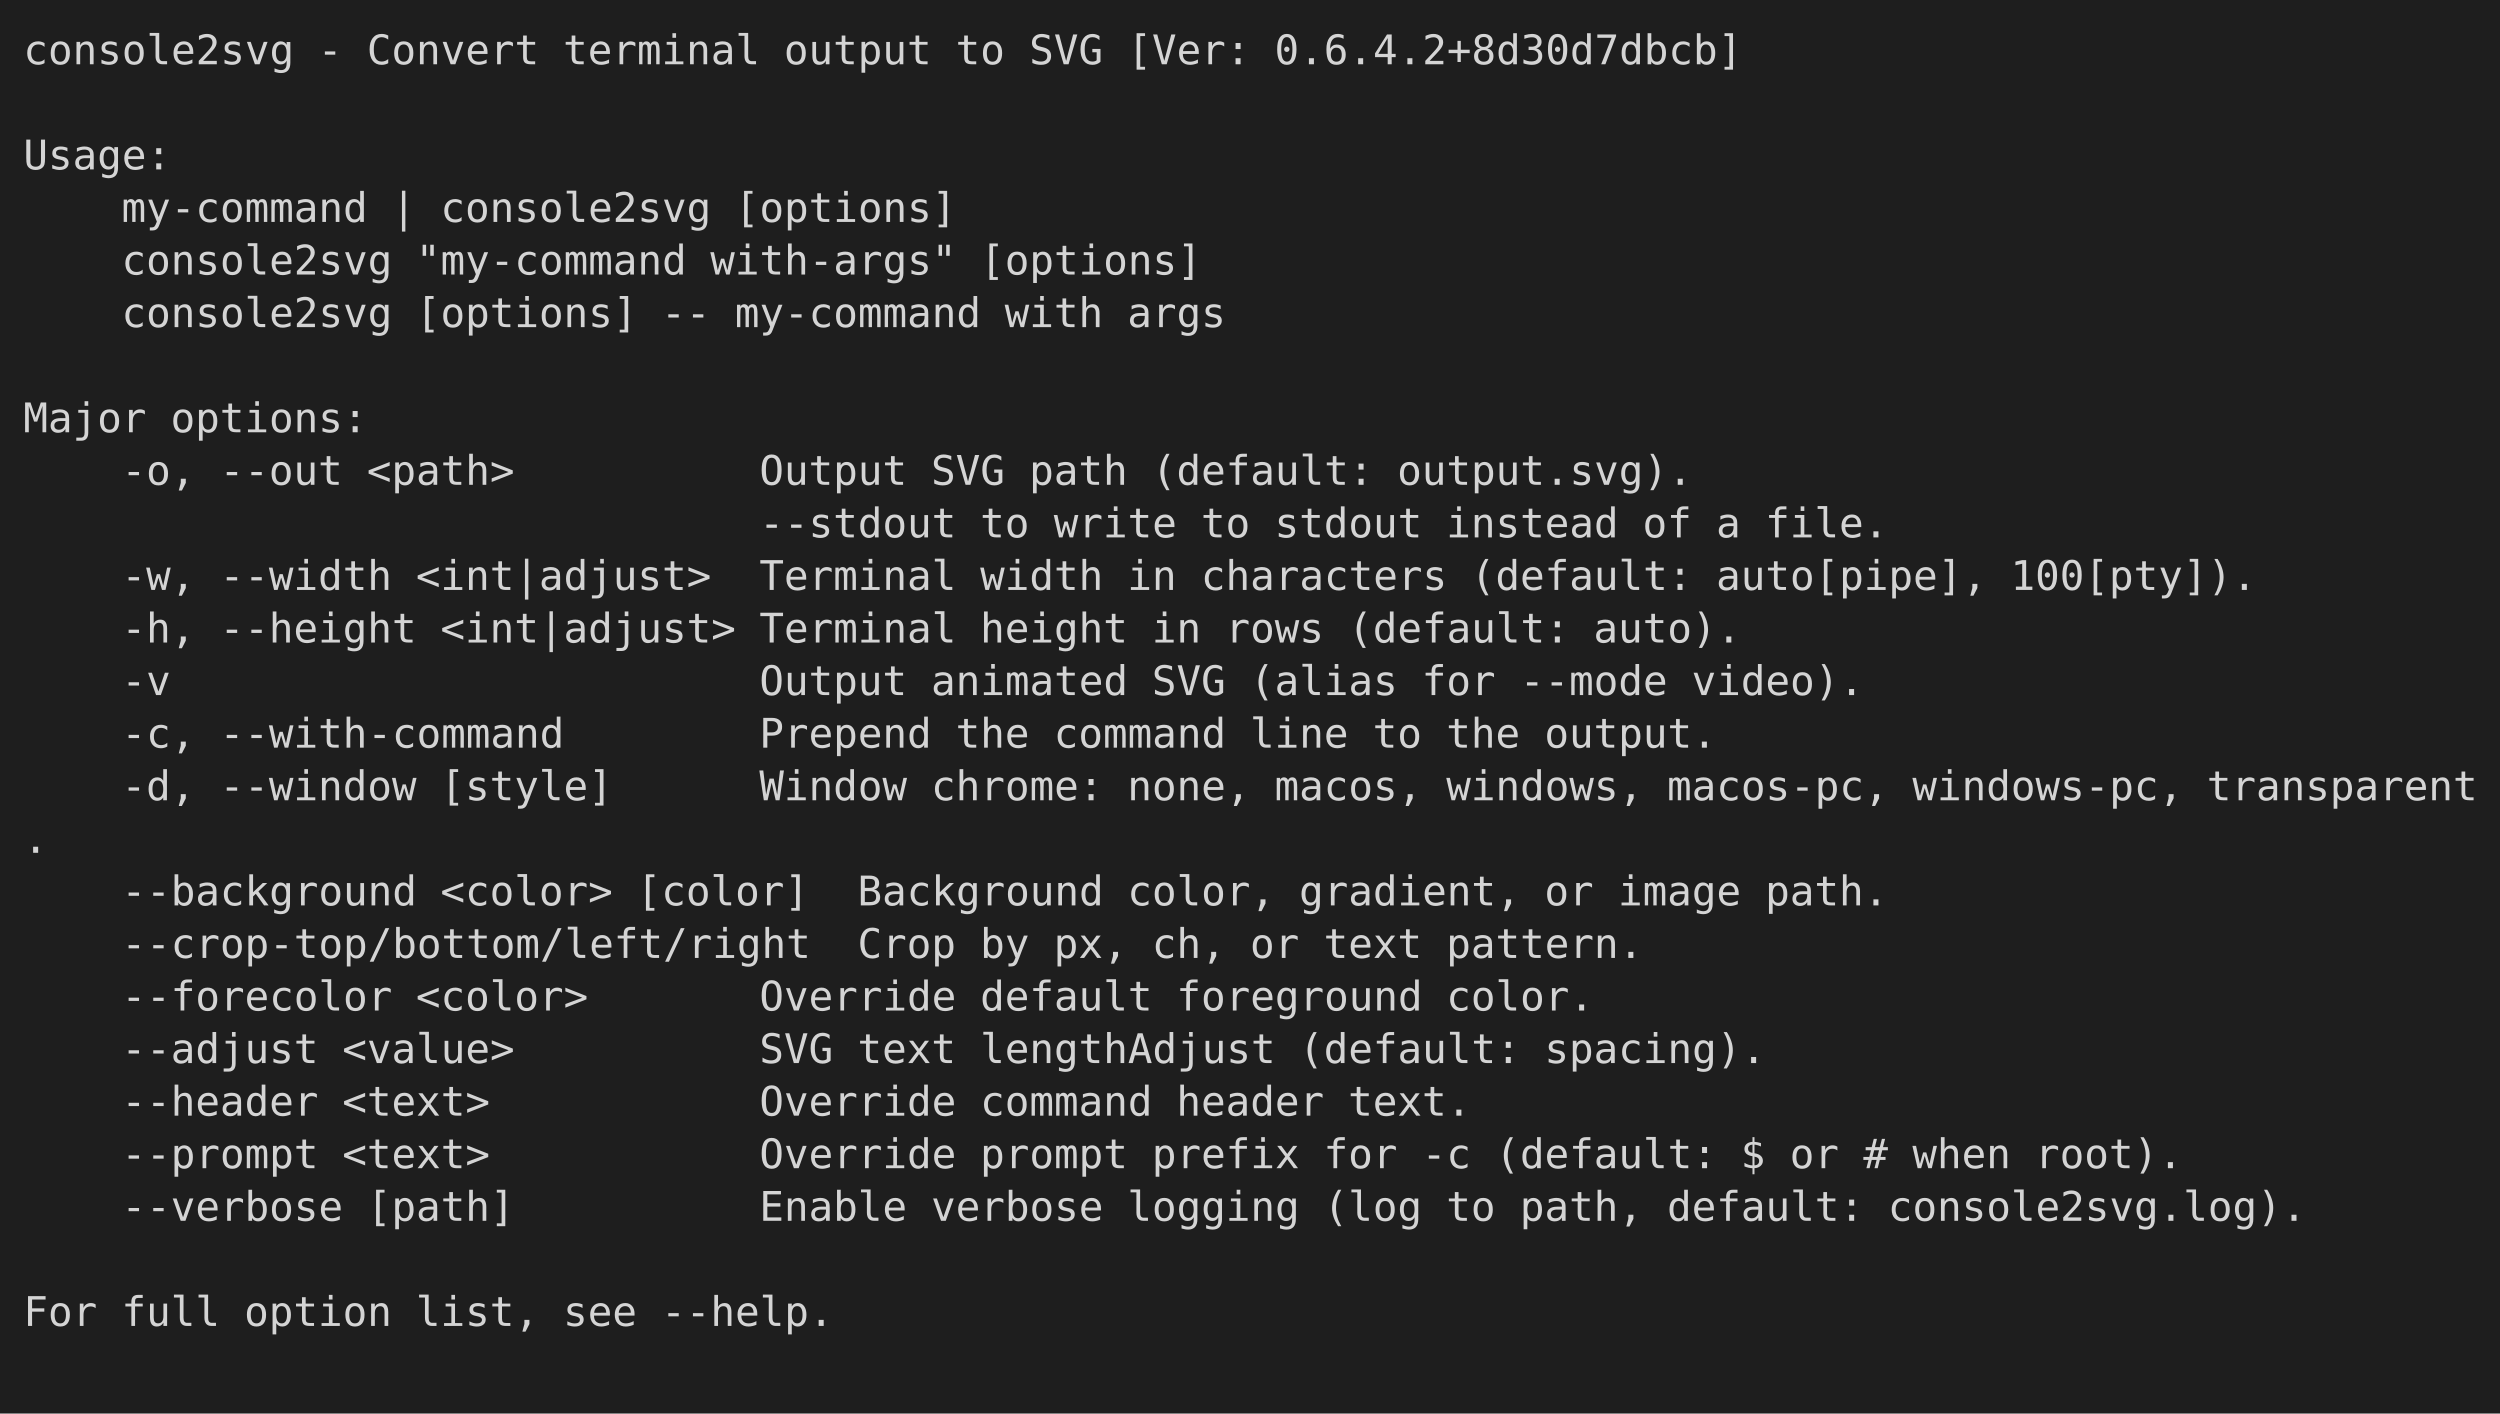
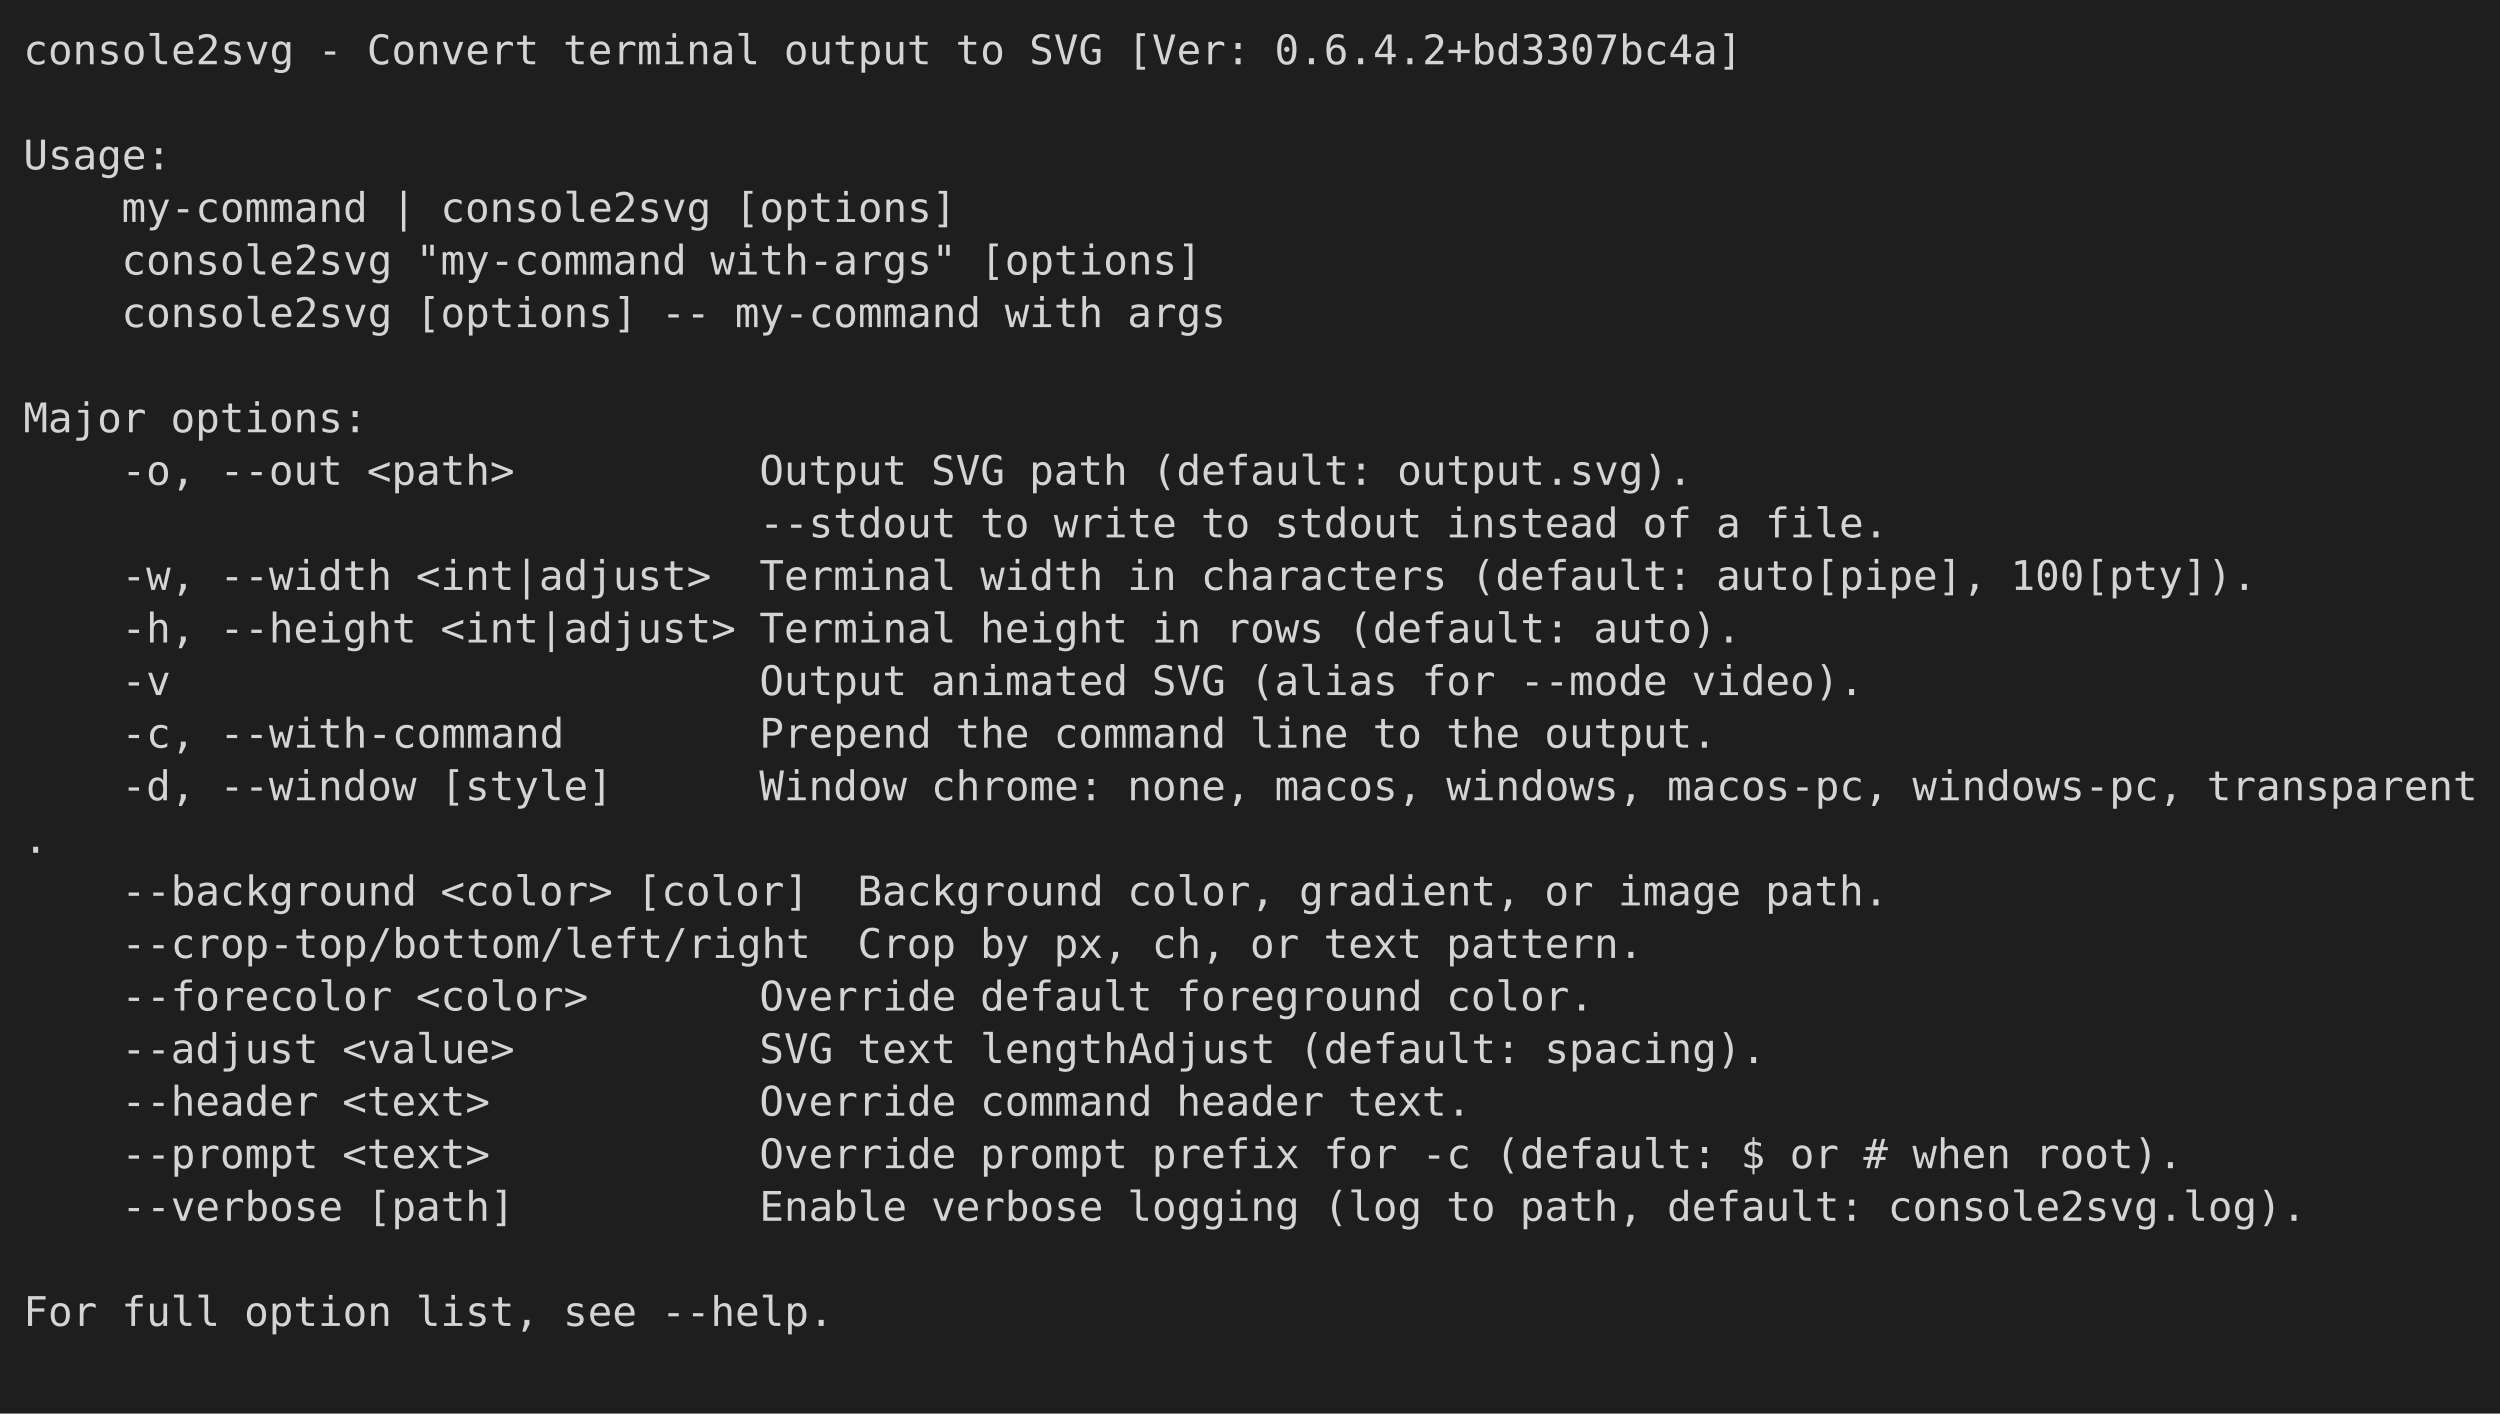
<svg xmlns="http://www.w3.org/2000/svg" viewBox="0 0 856 484" role="img" aria-label="console2svg output">
  <style>
.crt {
  font-family: ui-monospace,"Cascadia Mono","Segoe UI Mono","SFMono-Regular",Menlo,monospace;
  font-size: 14px;
}
text {
  dominant-baseline: alphabetic;
}
.bg {
  shape-rendering: crispEdges;
}
</style>
  <rect x="0" y="0" width="856" height="484" fill="#1e1e1e" />
  <g transform="translate(8 8)">
    <rect width="840" height="468" fill="#1e1e1e" />
    <text class="crt" x="0" y="14" fill="#d4d4d4" textLength="92.4" lengthAdjust="spacing">console2svg</text>
    <text class="crt" x="100.8" y="14" fill="#d4d4d4" textLength="8.4" lengthAdjust="spacing">-</text>
    <text class="crt" x="117.6" y="14" fill="#d4d4d4" textLength="58.8" lengthAdjust="spacing">Convert</text>
    <text class="crt" x="184.8" y="14" fill="#d4d4d4" textLength="67.2" lengthAdjust="spacing">terminal</text>
    <text class="crt" x="260.4" y="14" fill="#d4d4d4" textLength="50.4" lengthAdjust="spacing">output</text>
    <text class="crt" x="319.2" y="14" fill="#d4d4d4" textLength="16.8" lengthAdjust="spacing">to</text>
    <text class="crt" x="344.4" y="14" fill="#d4d4d4" textLength="25.2" lengthAdjust="spacing">SVG</text>
    <text class="crt" x="378" y="14" fill="#d4d4d4" textLength="42" lengthAdjust="spacing">[Ver:</text>
-     <text class="crt" x="428.4" y="14" fill="#d4d4d4" textLength="159.6" lengthAdjust="spacing">0.6.4.2+8d30d7dbcb]</text>
+     <text class="crt" x="428.4" y="14" fill="#d4d4d4" textLength="159.6" lengthAdjust="spacing">0.6.4.2+bd3307bc4a]</text>
    <text class="crt" x="0" y="50" fill="#d4d4d4" textLength="50.4" lengthAdjust="spacing">Usage:</text>
    <text class="crt" x="33.6" y="68" fill="#d4d4d4" textLength="84" lengthAdjust="spacing">my-command</text>
    <text class="crt" x="126" y="68" fill="#d4d4d4" textLength="8.4" lengthAdjust="spacing">|</text>
    <text class="crt" x="142.8" y="68" fill="#d4d4d4" textLength="92.4" lengthAdjust="spacing">console2svg</text>
    <text class="crt" x="243.6" y="68" fill="#d4d4d4" textLength="75.6" lengthAdjust="spacing">[options]</text>
    <text class="crt" x="33.6" y="86" fill="#d4d4d4" textLength="92.4" lengthAdjust="spacing">console2svg</text>
    <text class="crt" x="134.4" y="86" fill="#d4d4d4" textLength="92.4" lengthAdjust="spacing">"my-command</text>
    <text class="crt" x="235.2" y="86" fill="#d4d4d4" textLength="84" lengthAdjust="spacing">with-args"</text>
    <text class="crt" x="327.6" y="86" fill="#d4d4d4" textLength="75.6" lengthAdjust="spacing">[options]</text>
    <text class="crt" x="33.6" y="104" fill="#d4d4d4" textLength="92.4" lengthAdjust="spacing">console2svg</text>
    <text class="crt" x="134.4" y="104" fill="#d4d4d4" textLength="75.6" lengthAdjust="spacing">[options]</text>
    <text class="crt" x="218.4" y="104" fill="#d4d4d4" textLength="16.8" lengthAdjust="spacing">--</text>
    <text class="crt" x="243.6" y="104" fill="#d4d4d4" textLength="84" lengthAdjust="spacing">my-command</text>
    <text class="crt" x="336" y="104" fill="#d4d4d4" textLength="33.6" lengthAdjust="spacing">with</text>
    <text class="crt" x="378" y="104" fill="#d4d4d4" textLength="33.6" lengthAdjust="spacing">args</text>
    <text class="crt" x="0" y="140" fill="#d4d4d4" textLength="42" lengthAdjust="spacing">Major</text>
    <text class="crt" x="50.4" y="140" fill="#d4d4d4" textLength="67.2" lengthAdjust="spacing">options:</text>
    <text class="crt" x="33.6" y="158" fill="#d4d4d4" textLength="25.2" lengthAdjust="spacing">-o,</text>
    <text class="crt" x="67.2" y="158" fill="#d4d4d4" textLength="42" lengthAdjust="spacing">--out</text>
    <text class="crt" x="117.6" y="158" fill="#d4d4d4" textLength="50.4" lengthAdjust="spacing">&lt;path&gt;</text>
    <text class="crt" x="252" y="158" fill="#d4d4d4" textLength="50.4" lengthAdjust="spacing">Output</text>
    <text class="crt" x="310.8" y="158" fill="#d4d4d4" textLength="25.2" lengthAdjust="spacing">SVG</text>
    <text class="crt" x="344.4" y="158" fill="#d4d4d4" textLength="33.6" lengthAdjust="spacing">path</text>
    <text class="crt" x="386.4" y="158" fill="#d4d4d4" textLength="75.6" lengthAdjust="spacing">(default:</text>
    <text class="crt" x="470.4" y="158" fill="#d4d4d4" textLength="100.8" lengthAdjust="spacing">output.svg).</text>
    <text class="crt" x="252" y="176" fill="#d4d4d4" textLength="67.2" lengthAdjust="spacing">--stdout</text>
    <text class="crt" x="327.6" y="176" fill="#d4d4d4" textLength="16.8" lengthAdjust="spacing">to</text>
    <text class="crt" x="352.8" y="176" fill="#d4d4d4" textLength="42" lengthAdjust="spacing">write</text>
    <text class="crt" x="403.2" y="176" fill="#d4d4d4" textLength="16.8" lengthAdjust="spacing">to</text>
    <text class="crt" x="428.4" y="176" fill="#d4d4d4" textLength="50.4" lengthAdjust="spacing">stdout</text>
    <text class="crt" x="487.2" y="176" fill="#d4d4d4" textLength="58.8" lengthAdjust="spacing">instead</text>
    <text class="crt" x="554.4" y="176" fill="#d4d4d4" textLength="16.8" lengthAdjust="spacing">of</text>
    <text class="crt" x="579.6" y="176" fill="#d4d4d4" textLength="8.4" lengthAdjust="spacing">a</text>
    <text class="crt" x="596.4" y="176" fill="#d4d4d4" textLength="42" lengthAdjust="spacing">file.</text>
    <text class="crt" x="33.6" y="194" fill="#d4d4d4" textLength="25.2" lengthAdjust="spacing">-w,</text>
    <text class="crt" x="67.2" y="194" fill="#d4d4d4" textLength="58.8" lengthAdjust="spacing">--width</text>
    <text class="crt" x="134.4" y="194" fill="#d4d4d4" textLength="100.8" lengthAdjust="spacing">&lt;int|adjust&gt;</text>
    <text class="crt" x="252" y="194" fill="#d4d4d4" textLength="67.2" lengthAdjust="spacing">Terminal</text>
    <text class="crt" x="327.6" y="194" fill="#d4d4d4" textLength="42" lengthAdjust="spacing">width</text>
    <text class="crt" x="378" y="194" fill="#d4d4d4" textLength="16.8" lengthAdjust="spacing">in</text>
    <text class="crt" x="403.2" y="194" fill="#d4d4d4" textLength="84" lengthAdjust="spacing">characters</text>
    <text class="crt" x="495.6" y="194" fill="#d4d4d4" textLength="75.6" lengthAdjust="spacing">(default:</text>
    <text class="crt" x="579.6" y="194" fill="#d4d4d4" textLength="92.4" lengthAdjust="spacing">auto[pipe],</text>
    <text class="crt" x="680.4" y="194" fill="#d4d4d4" textLength="84" lengthAdjust="spacing">100[pty]).</text>
    <text class="crt" x="33.6" y="212" fill="#d4d4d4" textLength="25.2" lengthAdjust="spacing">-h,</text>
    <text class="crt" x="67.2" y="212" fill="#d4d4d4" textLength="67.2" lengthAdjust="spacing">--height</text>
    <text class="crt" x="142.8" y="212" fill="#d4d4d4" textLength="100.8" lengthAdjust="spacing">&lt;int|adjust&gt;</text>
    <text class="crt" x="252" y="212" fill="#d4d4d4" textLength="67.2" lengthAdjust="spacing">Terminal</text>
    <text class="crt" x="327.6" y="212" fill="#d4d4d4" textLength="50.4" lengthAdjust="spacing">height</text>
    <text class="crt" x="386.4" y="212" fill="#d4d4d4" textLength="16.8" lengthAdjust="spacing">in</text>
    <text class="crt" x="411.6" y="212" fill="#d4d4d4" textLength="33.6" lengthAdjust="spacing">rows</text>
    <text class="crt" x="453.6" y="212" fill="#d4d4d4" textLength="75.6" lengthAdjust="spacing">(default:</text>
    <text class="crt" x="537.6" y="212" fill="#d4d4d4" textLength="50.4" lengthAdjust="spacing">auto).</text>
    <text class="crt" x="33.6" y="230" fill="#d4d4d4" textLength="16.8" lengthAdjust="spacing">-v</text>
    <text class="crt" x="252" y="230" fill="#d4d4d4" textLength="50.4" lengthAdjust="spacing">Output</text>
    <text class="crt" x="310.8" y="230" fill="#d4d4d4" textLength="67.2" lengthAdjust="spacing">animated</text>
    <text class="crt" x="386.4" y="230" fill="#d4d4d4" textLength="25.2" lengthAdjust="spacing">SVG</text>
    <text class="crt" x="420" y="230" fill="#d4d4d4" textLength="50.4" lengthAdjust="spacing">(alias</text>
    <text class="crt" x="478.8" y="230" fill="#d4d4d4" textLength="25.2" lengthAdjust="spacing">for</text>
    <text class="crt" x="512.4" y="230" fill="#d4d4d4" textLength="50.4" lengthAdjust="spacing">--mode</text>
    <text class="crt" x="571.2" y="230" fill="#d4d4d4" textLength="58.8" lengthAdjust="spacing">video).</text>
    <text class="crt" x="33.6" y="248" fill="#d4d4d4" textLength="25.2" lengthAdjust="spacing">-c,</text>
    <text class="crt" x="67.2" y="248" fill="#d4d4d4" textLength="117.6" lengthAdjust="spacing">--with-command</text>
    <text class="crt" x="252" y="248" fill="#d4d4d4" textLength="58.8" lengthAdjust="spacing">Prepend</text>
    <text class="crt" x="319.2" y="248" fill="#d4d4d4" textLength="25.2" lengthAdjust="spacing">the</text>
    <text class="crt" x="352.8" y="248" fill="#d4d4d4" textLength="58.8" lengthAdjust="spacing">command</text>
    <text class="crt" x="420" y="248" fill="#d4d4d4" textLength="33.6" lengthAdjust="spacing">line</text>
    <text class="crt" x="462" y="248" fill="#d4d4d4" textLength="16.8" lengthAdjust="spacing">to</text>
    <text class="crt" x="487.2" y="248" fill="#d4d4d4" textLength="25.2" lengthAdjust="spacing">the</text>
    <text class="crt" x="520.8" y="248" fill="#d4d4d4" textLength="58.8" lengthAdjust="spacing">output.</text>
    <text class="crt" x="33.6" y="266" fill="#d4d4d4" textLength="25.2" lengthAdjust="spacing">-d,</text>
    <text class="crt" x="67.2" y="266" fill="#d4d4d4" textLength="67.2" lengthAdjust="spacing">--window</text>
    <text class="crt" x="142.8" y="266" fill="#d4d4d4" textLength="58.8" lengthAdjust="spacing">[style]</text>
    <text class="crt" x="252" y="266" fill="#d4d4d4" textLength="50.4" lengthAdjust="spacing">Window</text>
    <text class="crt" x="310.8" y="266" fill="#d4d4d4" textLength="58.8" lengthAdjust="spacing">chrome:</text>
    <text class="crt" x="378" y="266" fill="#d4d4d4" textLength="42" lengthAdjust="spacing">none,</text>
    <text class="crt" x="428.4" y="266" fill="#d4d4d4" textLength="50.4" lengthAdjust="spacing">macos,</text>
    <text class="crt" x="487.2" y="266" fill="#d4d4d4" textLength="67.2" lengthAdjust="spacing">windows,</text>
    <text class="crt" x="562.8" y="266" fill="#d4d4d4" textLength="75.6" lengthAdjust="spacing">macos-pc,</text>
    <text class="crt" x="646.8" y="266" fill="#d4d4d4" textLength="92.4" lengthAdjust="spacing">windows-pc,</text>
    <text class="crt" x="747.6" y="266" fill="#d4d4d4" textLength="92.4" lengthAdjust="spacing">transparent</text>
    <text class="crt" x="0" y="284" fill="#d4d4d4" textLength="8.4" lengthAdjust="spacing">.</text>
    <text class="crt" x="33.6" y="302" fill="#d4d4d4" textLength="100.8" lengthAdjust="spacing">--background</text>
    <text class="crt" x="142.8" y="302" fill="#d4d4d4" textLength="58.8" lengthAdjust="spacing">&lt;color&gt;</text>
    <text class="crt" x="210" y="302" fill="#d4d4d4" textLength="58.8" lengthAdjust="spacing">[color]</text>
    <text class="crt" x="285.6" y="302" fill="#d4d4d4" textLength="84" lengthAdjust="spacing">Background</text>
    <text class="crt" x="378" y="302" fill="#d4d4d4" textLength="50.4" lengthAdjust="spacing">color,</text>
    <text class="crt" x="436.8" y="302" fill="#d4d4d4" textLength="75.6" lengthAdjust="spacing">gradient,</text>
    <text class="crt" x="520.8" y="302" fill="#d4d4d4" textLength="16.8" lengthAdjust="spacing">or</text>
    <text class="crt" x="546" y="302" fill="#d4d4d4" textLength="42" lengthAdjust="spacing">image</text>
    <text class="crt" x="596.4" y="302" fill="#d4d4d4" textLength="42" lengthAdjust="spacing">path.</text>
    <text class="crt" x="33.6" y="320" fill="#d4d4d4" textLength="235.2" lengthAdjust="spacing">--crop-top/bottom/left/right</text>
    <text class="crt" x="285.6" y="320" fill="#d4d4d4" textLength="33.6" lengthAdjust="spacing">Crop</text>
    <text class="crt" x="327.6" y="320" fill="#d4d4d4" textLength="16.8" lengthAdjust="spacing">by</text>
    <text class="crt" x="352.8" y="320" fill="#d4d4d4" textLength="25.2" lengthAdjust="spacing">px,</text>
    <text class="crt" x="386.4" y="320" fill="#d4d4d4" textLength="25.2" lengthAdjust="spacing">ch,</text>
    <text class="crt" x="420" y="320" fill="#d4d4d4" textLength="16.8" lengthAdjust="spacing">or</text>
    <text class="crt" x="445.2" y="320" fill="#d4d4d4" textLength="33.6" lengthAdjust="spacing">text</text>
    <text class="crt" x="487.2" y="320" fill="#d4d4d4" textLength="67.2" lengthAdjust="spacing">pattern.</text>
    <text class="crt" x="33.6" y="338" fill="#d4d4d4" textLength="92.4" lengthAdjust="spacing">--forecolor</text>
    <text class="crt" x="134.4" y="338" fill="#d4d4d4" textLength="58.8" lengthAdjust="spacing">&lt;color&gt;</text>
    <text class="crt" x="252" y="338" fill="#d4d4d4" textLength="67.2" lengthAdjust="spacing">Override</text>
    <text class="crt" x="327.6" y="338" fill="#d4d4d4" textLength="58.8" lengthAdjust="spacing">default</text>
    <text class="crt" x="394.8" y="338" fill="#d4d4d4" textLength="84" lengthAdjust="spacing">foreground</text>
    <text class="crt" x="487.2" y="338" fill="#d4d4d4" textLength="50.4" lengthAdjust="spacing">color.</text>
    <text class="crt" x="33.6" y="356" fill="#d4d4d4" textLength="67.2" lengthAdjust="spacing">--adjust</text>
    <text class="crt" x="109.2" y="356" fill="#d4d4d4" textLength="58.8" lengthAdjust="spacing">&lt;value&gt;</text>
    <text class="crt" x="252" y="356" fill="#d4d4d4" textLength="25.2" lengthAdjust="spacing">SVG</text>
    <text class="crt" x="285.6" y="356" fill="#d4d4d4" textLength="33.6" lengthAdjust="spacing">text</text>
    <text class="crt" x="327.6" y="356" fill="#d4d4d4" textLength="100.8" lengthAdjust="spacing">lengthAdjust</text>
    <text class="crt" x="436.8" y="356" fill="#d4d4d4" textLength="75.6" lengthAdjust="spacing">(default:</text>
    <text class="crt" x="520.8" y="356" fill="#d4d4d4" textLength="75.6" lengthAdjust="spacing">spacing).</text>
    <text class="crt" x="33.6" y="374" fill="#d4d4d4" textLength="67.2" lengthAdjust="spacing">--header</text>
    <text class="crt" x="109.2" y="374" fill="#d4d4d4" textLength="50.4" lengthAdjust="spacing">&lt;text&gt;</text>
    <text class="crt" x="252" y="374" fill="#d4d4d4" textLength="67.2" lengthAdjust="spacing">Override</text>
    <text class="crt" x="327.6" y="374" fill="#d4d4d4" textLength="58.8" lengthAdjust="spacing">command</text>
    <text class="crt" x="394.8" y="374" fill="#d4d4d4" textLength="50.4" lengthAdjust="spacing">header</text>
    <text class="crt" x="453.6" y="374" fill="#d4d4d4" textLength="42" lengthAdjust="spacing">text.</text>
    <text class="crt" x="33.6" y="392" fill="#d4d4d4" textLength="67.2" lengthAdjust="spacing">--prompt</text>
    <text class="crt" x="109.2" y="392" fill="#d4d4d4" textLength="50.4" lengthAdjust="spacing">&lt;text&gt;</text>
    <text class="crt" x="252" y="392" fill="#d4d4d4" textLength="67.2" lengthAdjust="spacing">Override</text>
    <text class="crt" x="327.6" y="392" fill="#d4d4d4" textLength="50.4" lengthAdjust="spacing">prompt</text>
    <text class="crt" x="386.4" y="392" fill="#d4d4d4" textLength="50.4" lengthAdjust="spacing">prefix</text>
    <text class="crt" x="445.2" y="392" fill="#d4d4d4" textLength="25.2" lengthAdjust="spacing">for</text>
    <text class="crt" x="478.8" y="392" fill="#d4d4d4" textLength="16.8" lengthAdjust="spacing">-c</text>
    <text class="crt" x="504" y="392" fill="#d4d4d4" textLength="75.6" lengthAdjust="spacing">(default:</text>
    <text class="crt" x="588" y="392" fill="#d4d4d4" textLength="8.4" lengthAdjust="spacing">$</text>
    <text class="crt" x="604.8" y="392" fill="#d4d4d4" textLength="16.8" lengthAdjust="spacing">or</text>
    <text class="crt" x="630" y="392" fill="#d4d4d4" textLength="8.4" lengthAdjust="spacing">#</text>
    <text class="crt" x="646.8" y="392" fill="#d4d4d4" textLength="33.6" lengthAdjust="spacing">when</text>
    <text class="crt" x="688.8" y="392" fill="#d4d4d4" textLength="50.4" lengthAdjust="spacing">root).</text>
    <text class="crt" x="33.6" y="410" fill="#d4d4d4" textLength="75.6" lengthAdjust="spacing">--verbose</text>
    <text class="crt" x="117.6" y="410" fill="#d4d4d4" textLength="50.4" lengthAdjust="spacing">[path]</text>
    <text class="crt" x="252" y="410" fill="#d4d4d4" textLength="50.4" lengthAdjust="spacing">Enable</text>
    <text class="crt" x="310.8" y="410" fill="#d4d4d4" textLength="58.8" lengthAdjust="spacing">verbose</text>
    <text class="crt" x="378" y="410" fill="#d4d4d4" textLength="58.8" lengthAdjust="spacing">logging</text>
    <text class="crt" x="445.2" y="410" fill="#d4d4d4" textLength="33.6" lengthAdjust="spacing">(log</text>
    <text class="crt" x="487.2" y="410" fill="#d4d4d4" textLength="16.8" lengthAdjust="spacing">to</text>
    <text class="crt" x="512.4" y="410" fill="#d4d4d4" textLength="42" lengthAdjust="spacing">path,</text>
    <text class="crt" x="562.8" y="410" fill="#d4d4d4" textLength="67.2" lengthAdjust="spacing">default:</text>
    <text class="crt" x="638.4" y="410" fill="#d4d4d4" textLength="142.8" lengthAdjust="spacing">console2svg.log).</text>
    <text class="crt" x="0" y="446" fill="#d4d4d4" textLength="25.2" lengthAdjust="spacing">For</text>
    <text class="crt" x="33.6" y="446" fill="#d4d4d4" textLength="33.6" lengthAdjust="spacing">full</text>
    <text class="crt" x="75.6" y="446" fill="#d4d4d4" textLength="50.4" lengthAdjust="spacing">option</text>
    <text class="crt" x="134.4" y="446" fill="#d4d4d4" textLength="42" lengthAdjust="spacing">list,</text>
    <text class="crt" x="184.8" y="446" fill="#d4d4d4" textLength="25.2" lengthAdjust="spacing">see</text>
    <text class="crt" x="218.4" y="446" fill="#d4d4d4" textLength="58.8" lengthAdjust="spacing">--help.</text>
  </g>
</svg>
